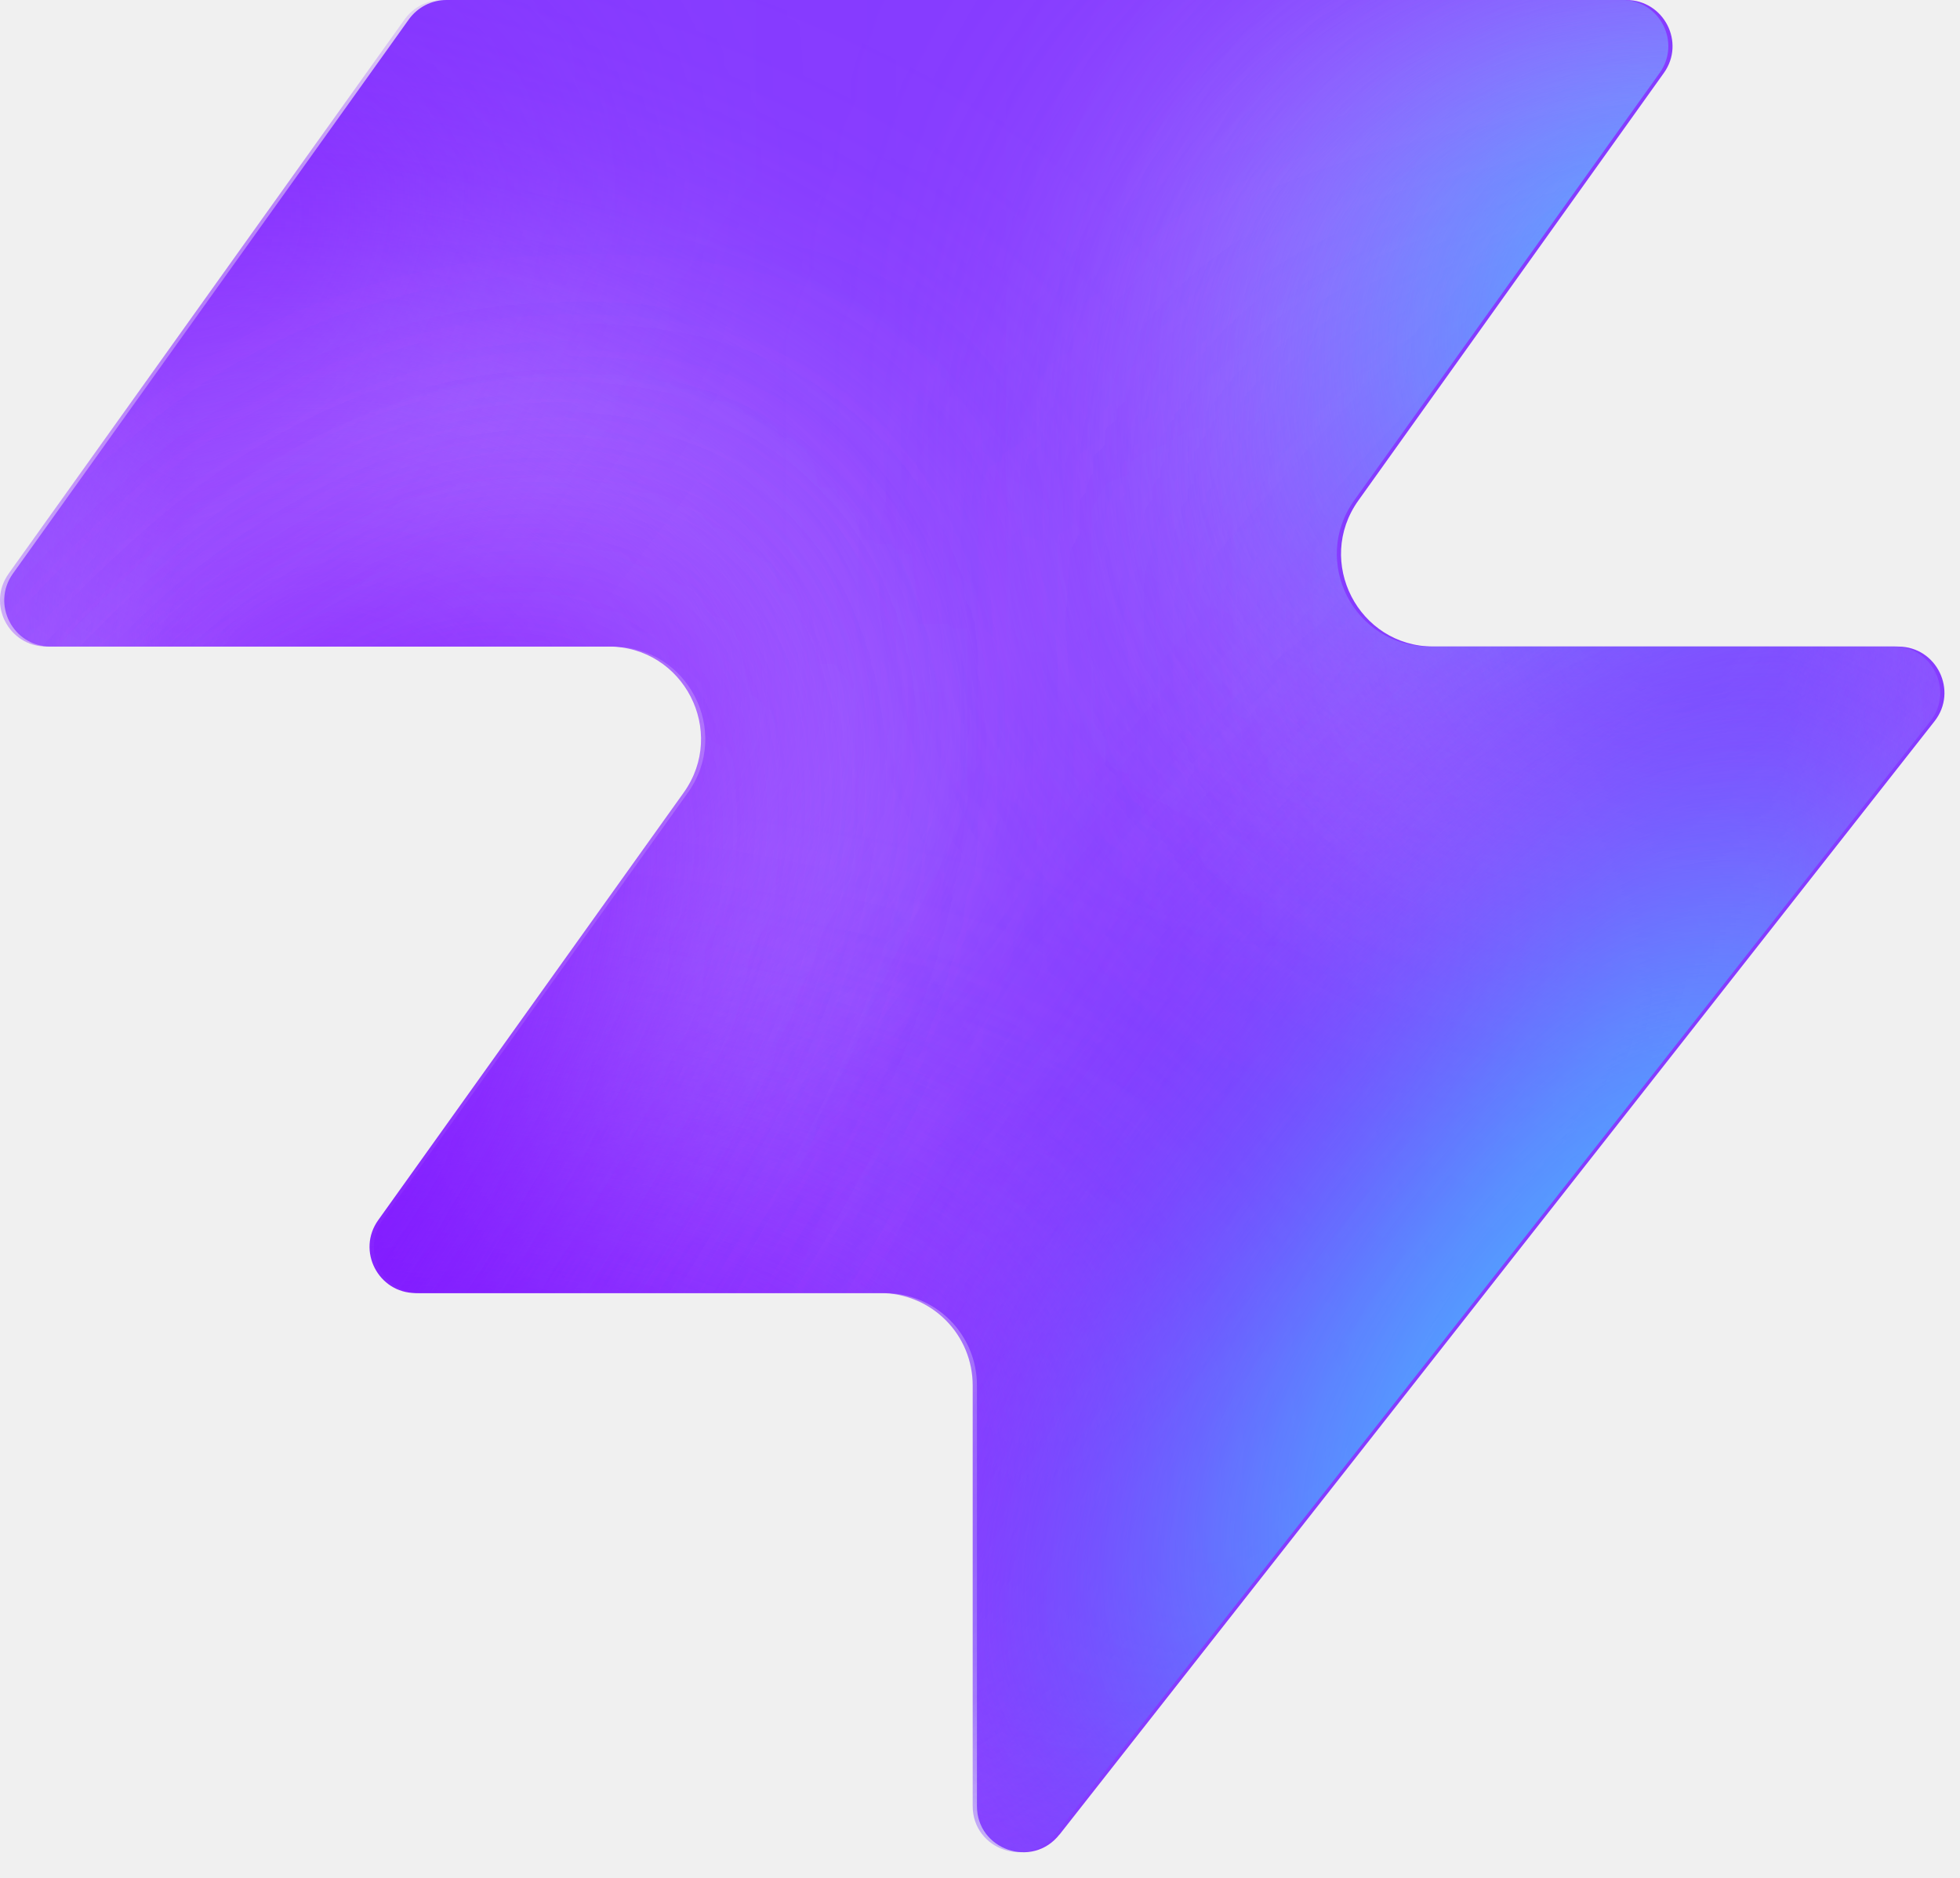
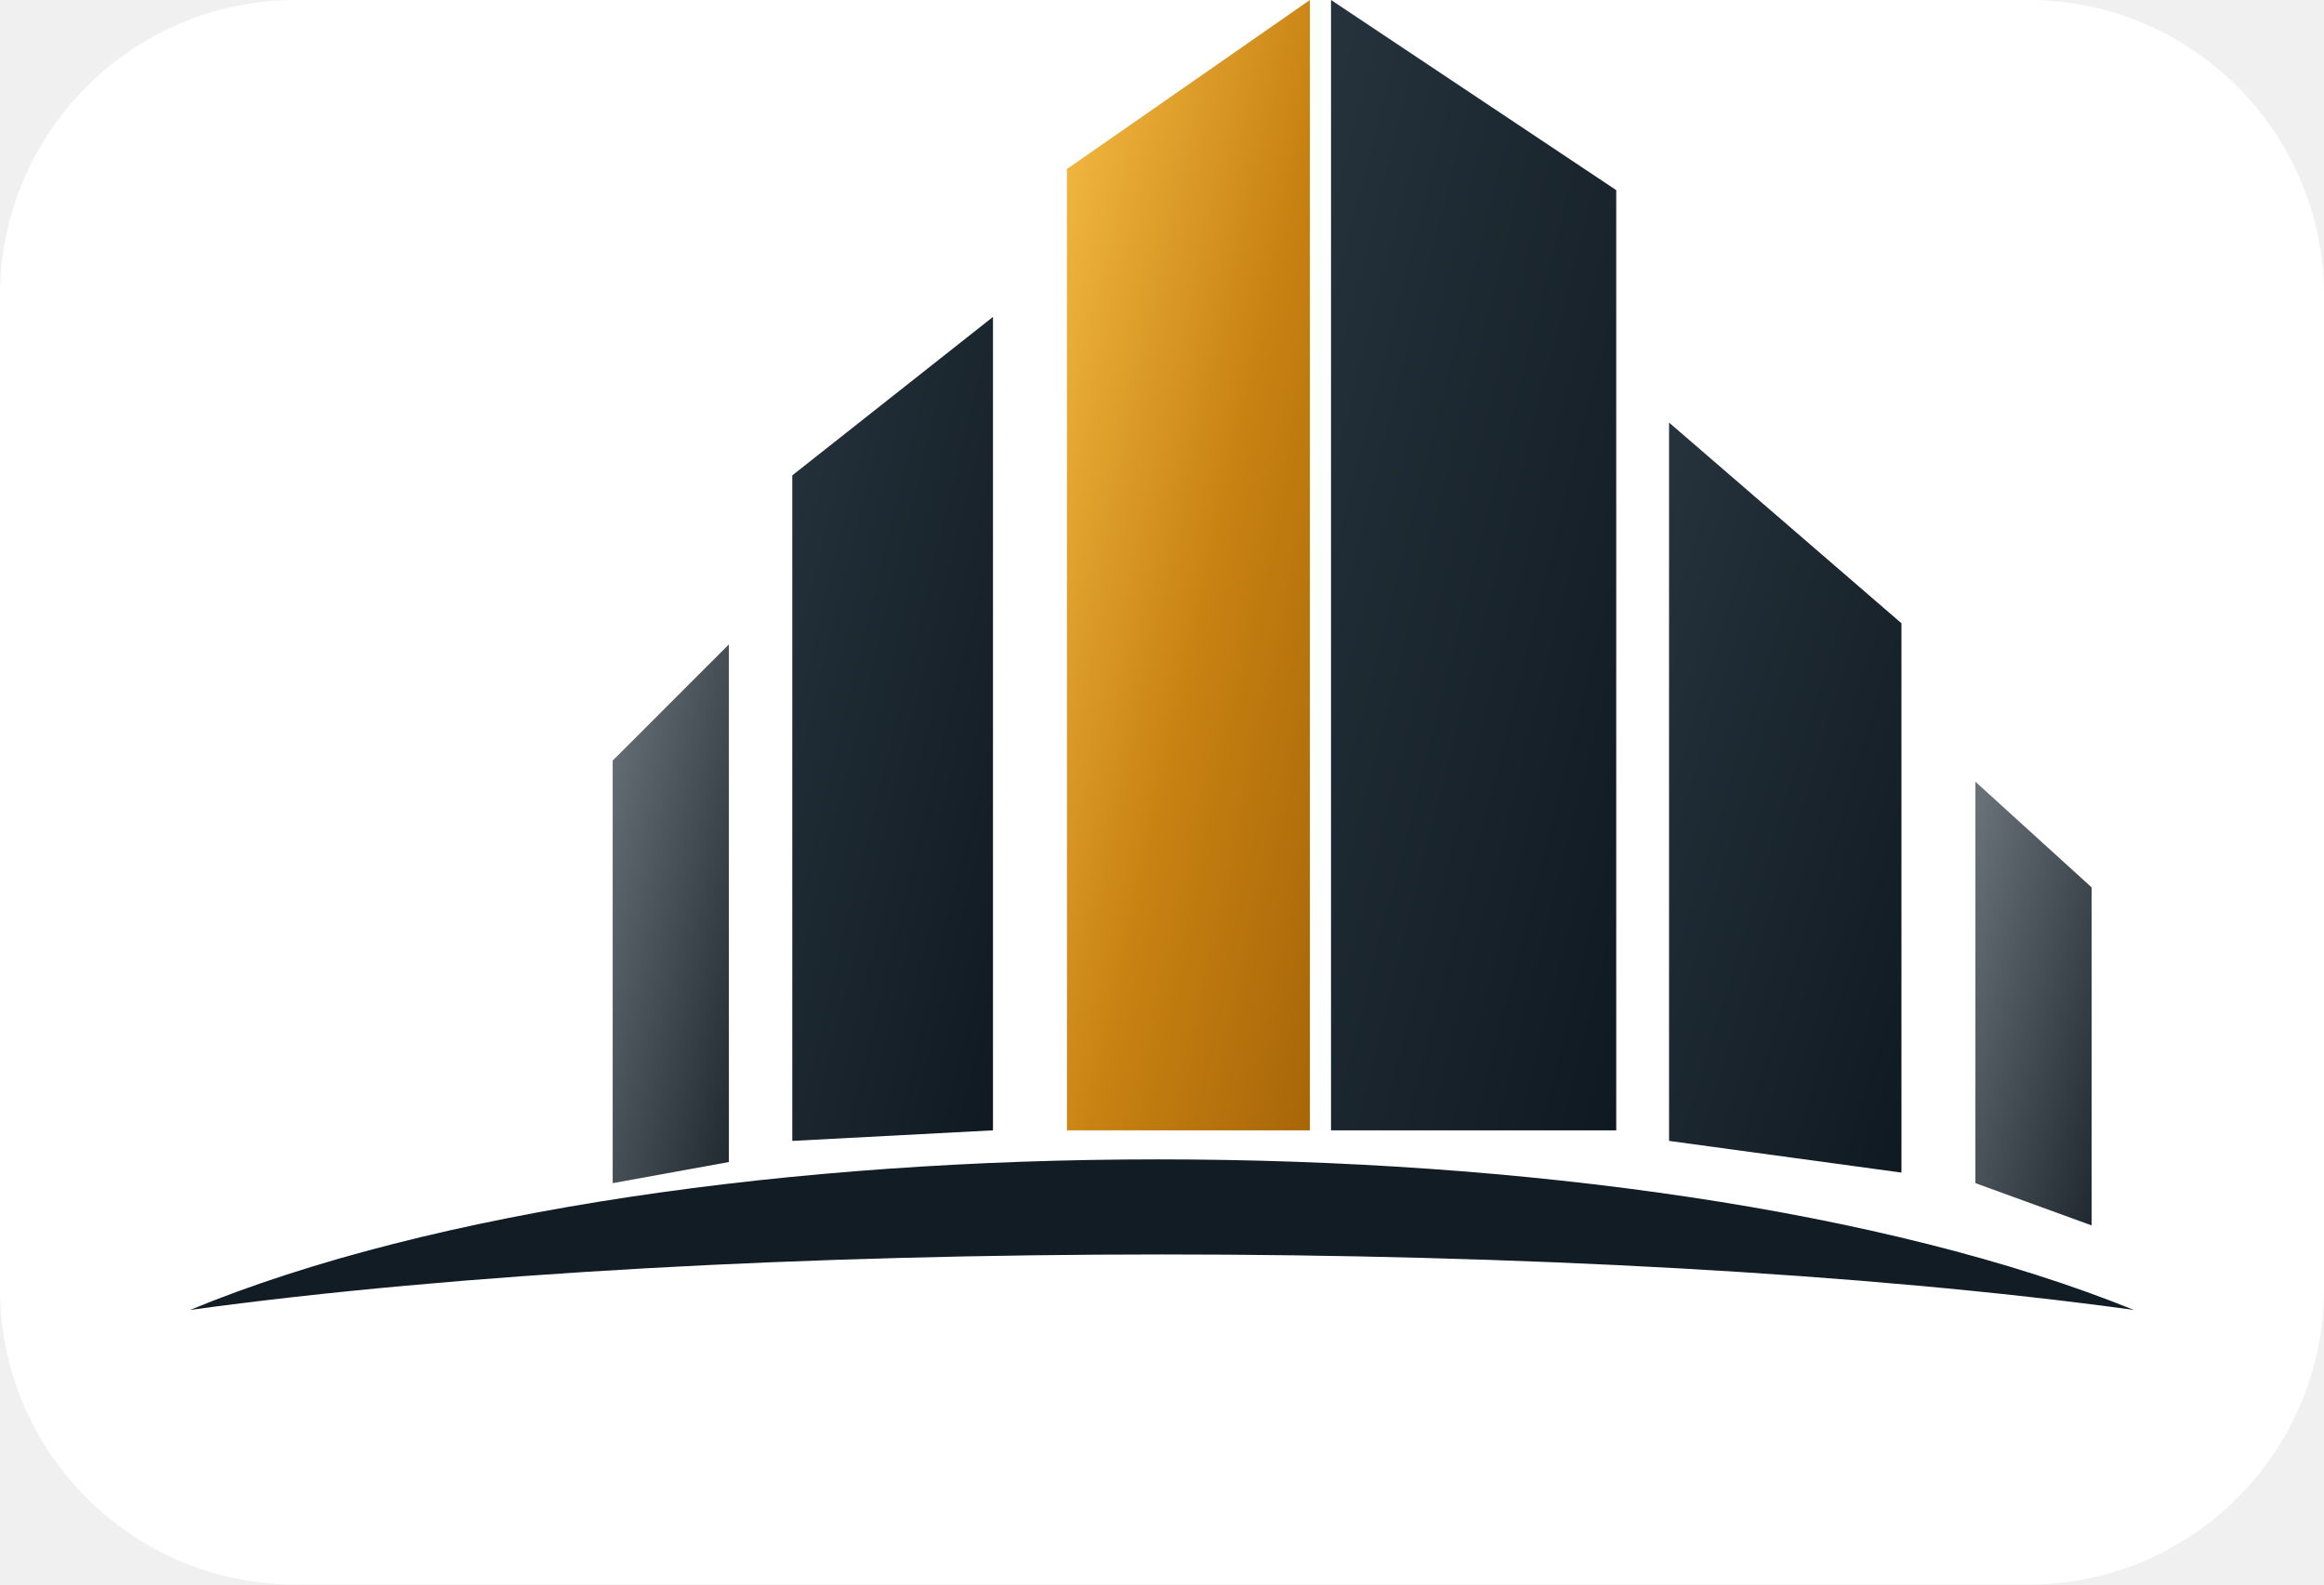
- <svg xmlns="http://www.w3.org/2000/svg" width="48" height="46" fill="none" viewBox="0 0 48 46">
-   <path fill="#863bff" d="M25.946 44.938c-.664.845-2.021.375-2.021-.698V33.937a2.26 2.26 0 0 0-2.262-2.262H10.287c-.92 0-1.456-1.04-.92-1.788l7.48-10.471c1.07-1.497 0-3.578-1.842-3.578H1.237c-.92 0-1.456-1.04-.92-1.788L10.013.474c.214-.297.556-.474.92-.474h28.894c.92 0 1.456 1.04.92 1.788l-7.48 10.471c-1.07 1.498 0 3.579 1.842 3.579h11.377c.943 0 1.473 1.088.89 1.83L25.947 44.94z" style="fill:#863bff;fill:color(display-p3 .525 .23 1);fill-opacity:1" />
-   <mask id="a" width="48" height="46" x="0" y="0" maskUnits="userSpaceOnUse" style="mask-type:alpha">
-     <path fill="#000" d="M25.842 44.938c-.664.844-2.021.375-2.021-.698V33.937a2.26 2.26 0 0 0-2.262-2.262H10.183c-.92 0-1.456-1.04-.92-1.788l7.48-10.471c1.07-1.498 0-3.579-1.842-3.579H1.133c-.92 0-1.456-1.04-.92-1.787L9.91.473c.214-.297.556-.474.92-.474h28.894c.92 0 1.456 1.04.92 1.788l-7.48 10.471c-1.07 1.498 0 3.578 1.842 3.578h11.377c.943 0 1.473 1.088.89 1.832L25.843 44.94z" style="fill:#000;fill-opacity:1" />
-   </mask>
-   <g mask="url(#a)">
-     <g filter="url(#b)">
-       <ellipse cx="5.508" cy="14.704" fill="#ede6ff" rx="5.508" ry="14.704" style="fill:#ede6ff;fill:color(display-p3 .927 .903 1);fill-opacity:1" transform="matrix(.00324 1 1 -.00324 -4.47 31.516)" />
-     </g>
-     <g filter="url(#c)">
-       <ellipse cx="10.399" cy="29.851" fill="#ede6ff" rx="10.399" ry="29.851" style="fill:#ede6ff;fill:color(display-p3 .927 .903 1);fill-opacity:1" transform="matrix(.00324 1 1 -.00324 -39.328 7.883)" />
-     </g>
-     <g filter="url(#d)">
-       <ellipse cx="5.508" cy="30.487" fill="#7e14ff" rx="5.508" ry="30.487" style="fill:#7e14ff;fill:color(display-p3 .492 .077 1);fill-opacity:1" transform="rotate(89.814 -25.913 -14.639)scale(1 -1)" />
-     </g>
-     <g filter="url(#e)">
-       <ellipse cx="5.508" cy="30.599" fill="#7e14ff" rx="5.508" ry="30.599" style="fill:#7e14ff;fill:color(display-p3 .492 .077 1);fill-opacity:1" transform="rotate(89.814 -32.644 -3.334)scale(1 -1)" />
-     </g>
-     <g filter="url(#f)">
-       <ellipse cx="5.508" cy="30.599" fill="#7e14ff" rx="5.508" ry="30.599" style="fill:#7e14ff;fill:color(display-p3 .492 .077 1);fill-opacity:1" transform="matrix(.00324 1 1 -.00324 -34.34 30.47)" />
-     </g>
-     <g filter="url(#g)">
-       <ellipse cx="14.072" cy="22.078" fill="#ede6ff" rx="14.072" ry="22.078" style="fill:#ede6ff;fill:color(display-p3 .927 .903 1);fill-opacity:1" transform="rotate(93.35 24.506 48.493)scale(-1 1)" />
-     </g>
-     <g filter="url(#h)">
-       <ellipse cx="3.47" cy="21.501" fill="#7e14ff" rx="3.47" ry="21.501" style="fill:#7e14ff;fill:color(display-p3 .492 .077 1);fill-opacity:1" transform="rotate(89.009 28.708 47.59)scale(-1 1)" />
-     </g>
-     <g filter="url(#i)">
-       <ellipse cx="3.47" cy="21.501" fill="#7e14ff" rx="3.47" ry="21.501" style="fill:#7e14ff;fill:color(display-p3 .492 .077 1);fill-opacity:1" transform="rotate(89.009 28.708 47.59)scale(-1 1)" />
-     </g>
-     <g filter="url(#j)">
-       <ellipse cx=".387" cy="8.972" fill="#7e14ff" rx="4.407" ry="29.108" style="fill:#7e14ff;fill:color(display-p3 .492 .077 1);fill-opacity:1" transform="rotate(39.51 .387 8.972)" />
-     </g>
-     <g filter="url(#k)">
-       <ellipse cx="47.523" cy="-6.092" fill="#7e14ff" rx="4.407" ry="29.108" style="fill:#7e14ff;fill:color(display-p3 .492 .077 1);fill-opacity:1" transform="rotate(37.892 47.523 -6.092)" />
-     </g>
-     <g filter="url(#l)">
-       <ellipse cx="41.412" cy="6.333" fill="#47bfff" rx="5.971" ry="9.665" style="fill:#47bfff;fill:color(display-p3 .28 .748 1);fill-opacity:1" transform="rotate(37.892 41.412 6.333)" />
-     </g>
-     <g filter="url(#m)">
-       <ellipse cx="-1.879" cy="38.332" fill="#7e14ff" rx="4.407" ry="29.108" style="fill:#7e14ff;fill:color(display-p3 .492 .077 1);fill-opacity:1" transform="rotate(37.892 -1.88 38.332)" />
-     </g>
-     <g filter="url(#n)">
-       <ellipse cx="-1.879" cy="38.332" fill="#7e14ff" rx="4.407" ry="29.108" style="fill:#7e14ff;fill:color(display-p3 .492 .077 1);fill-opacity:1" transform="rotate(37.892 -1.88 38.332)" />
-     </g>
-     <g filter="url(#o)">
-       <ellipse cx="35.651" cy="29.907" fill="#7e14ff" rx="4.407" ry="29.108" style="fill:#7e14ff;fill:color(display-p3 .492 .077 1);fill-opacity:1" transform="rotate(37.892 35.651 29.907)" />
-     </g>
-     <g filter="url(#p)">
-       <ellipse cx="38.418" cy="32.4" fill="#47bfff" rx="5.971" ry="15.297" style="fill:#47bfff;fill:color(display-p3 .28 .748 1);fill-opacity:1" transform="rotate(37.892 38.418 32.4)" />
-     </g>
-   </g>
+ <svg xmlns="http://www.w3.org/2000/svg" viewBox="0 0 220 150" role="img" aria-labelledby="title">
  <defs>
-     <filter id="b" width="60.045" height="41.654" x="-19.77" y="16.149" color-interpolation-filters="sRGB" filterUnits="userSpaceOnUse">
-       <feFlood flood-opacity="0" result="BackgroundImageFix" />
-       <feBlend in="SourceGraphic" in2="BackgroundImageFix" result="shape" />
-       <feGaussianBlur result="effect1_foregroundBlur_2002_17158" stdDeviation="7.659" />
-     </filter>
-     <filter id="c" width="90.34" height="51.437" x="-54.613" y="-7.533" color-interpolation-filters="sRGB" filterUnits="userSpaceOnUse">
-       <feFlood flood-opacity="0" result="BackgroundImageFix" />
-       <feBlend in="SourceGraphic" in2="BackgroundImageFix" result="shape" />
-       <feGaussianBlur result="effect1_foregroundBlur_2002_17158" stdDeviation="7.659" />
-     </filter>
-     <filter id="d" width="79.355" height="29.4" x="-49.64" y="2.03" color-interpolation-filters="sRGB" filterUnits="userSpaceOnUse">
-       <feFlood flood-opacity="0" result="BackgroundImageFix" />
-       <feBlend in="SourceGraphic" in2="BackgroundImageFix" result="shape" />
-       <feGaussianBlur result="effect1_foregroundBlur_2002_17158" stdDeviation="4.596" />
-     </filter>
-     <filter id="e" width="79.579" height="29.4" x="-45.045" y="20.029" color-interpolation-filters="sRGB" filterUnits="userSpaceOnUse">
-       <feFlood flood-opacity="0" result="BackgroundImageFix" />
-       <feBlend in="SourceGraphic" in2="BackgroundImageFix" result="shape" />
-       <feGaussianBlur result="effect1_foregroundBlur_2002_17158" stdDeviation="4.596" />
-     </filter>
-     <filter id="f" width="79.579" height="29.4" x="-43.513" y="21.178" color-interpolation-filters="sRGB" filterUnits="userSpaceOnUse">
-       <feFlood flood-opacity="0" result="BackgroundImageFix" />
-       <feBlend in="SourceGraphic" in2="BackgroundImageFix" result="shape" />
-       <feGaussianBlur result="effect1_foregroundBlur_2002_17158" stdDeviation="4.596" />
-     </filter>
-     <filter id="g" width="74.749" height="58.852" x="15.756" y="-17.901" color-interpolation-filters="sRGB" filterUnits="userSpaceOnUse">
-       <feFlood flood-opacity="0" result="BackgroundImageFix" />
-       <feBlend in="SourceGraphic" in2="BackgroundImageFix" result="shape" />
-       <feGaussianBlur result="effect1_foregroundBlur_2002_17158" stdDeviation="7.659" />
-     </filter>
-     <filter id="h" width="61.377" height="25.362" x="23.548" y="2.284" color-interpolation-filters="sRGB" filterUnits="userSpaceOnUse">
-       <feFlood flood-opacity="0" result="BackgroundImageFix" />
-       <feBlend in="SourceGraphic" in2="BackgroundImageFix" result="shape" />
-       <feGaussianBlur result="effect1_foregroundBlur_2002_17158" stdDeviation="4.596" />
-     </filter>
-     <filter id="i" width="61.377" height="25.362" x="23.548" y="2.284" color-interpolation-filters="sRGB" filterUnits="userSpaceOnUse">
-       <feFlood flood-opacity="0" result="BackgroundImageFix" />
-       <feBlend in="SourceGraphic" in2="BackgroundImageFix" result="shape" />
-       <feGaussianBlur result="effect1_foregroundBlur_2002_17158" stdDeviation="4.596" />
-     </filter>
-     <filter id="j" width="56.045" height="63.649" x="-27.636" y="-22.853" color-interpolation-filters="sRGB" filterUnits="userSpaceOnUse">
-       <feFlood flood-opacity="0" result="BackgroundImageFix" />
-       <feBlend in="SourceGraphic" in2="BackgroundImageFix" result="shape" />
-       <feGaussianBlur result="effect1_foregroundBlur_2002_17158" stdDeviation="4.596" />
-     </filter>
-     <filter id="k" width="54.814" height="64.646" x="20.116" y="-38.415" color-interpolation-filters="sRGB" filterUnits="userSpaceOnUse">
-       <feFlood flood-opacity="0" result="BackgroundImageFix" />
-       <feBlend in="SourceGraphic" in2="BackgroundImageFix" result="shape" />
-       <feGaussianBlur result="effect1_foregroundBlur_2002_17158" stdDeviation="4.596" />
-     </filter>
-     <filter id="l" width="33.541" height="35.313" x="24.641" y="-11.323" color-interpolation-filters="sRGB" filterUnits="userSpaceOnUse">
-       <feFlood flood-opacity="0" result="BackgroundImageFix" />
-       <feBlend in="SourceGraphic" in2="BackgroundImageFix" result="shape" />
-       <feGaussianBlur result="effect1_foregroundBlur_2002_17158" stdDeviation="4.596" />
-     </filter>
-     <filter id="m" width="54.814" height="64.646" x="-29.286" y="6.009" color-interpolation-filters="sRGB" filterUnits="userSpaceOnUse">
-       <feFlood flood-opacity="0" result="BackgroundImageFix" />
-       <feBlend in="SourceGraphic" in2="BackgroundImageFix" result="shape" />
-       <feGaussianBlur result="effect1_foregroundBlur_2002_17158" stdDeviation="4.596" />
-     </filter>
-     <filter id="n" width="54.814" height="64.646" x="-29.286" y="6.009" color-interpolation-filters="sRGB" filterUnits="userSpaceOnUse">
-       <feFlood flood-opacity="0" result="BackgroundImageFix" />
-       <feBlend in="SourceGraphic" in2="BackgroundImageFix" result="shape" />
-       <feGaussianBlur result="effect1_foregroundBlur_2002_17158" stdDeviation="4.596" />
-     </filter>
-     <filter id="o" width="54.814" height="64.646" x="8.244" y="-2.416" color-interpolation-filters="sRGB" filterUnits="userSpaceOnUse">
-       <feFlood flood-opacity="0" result="BackgroundImageFix" />
-       <feBlend in="SourceGraphic" in2="BackgroundImageFix" result="shape" />
-       <feGaussianBlur result="effect1_foregroundBlur_2002_17158" stdDeviation="4.596" />
-     </filter>
-     <filter id="p" width="39.409" height="43.623" x="18.713" y="10.588" color-interpolation-filters="sRGB" filterUnits="userSpaceOnUse">
-       <feFlood flood-opacity="0" result="BackgroundImageFix" />
-       <feBlend in="SourceGraphic" in2="BackgroundImageFix" result="shape" />
-       <feGaussianBlur result="effect1_foregroundBlur_2002_17158" stdDeviation="4.596" />
-     </filter>
+     <linearGradient id="gold" x1="0" x2="1" y1="0" y2="1">
+       <stop offset="0" stop-color="#f6bd45" />
+       <stop offset="0.55" stop-color="#c88212" />
+       <stop offset="1" stop-color="#a86608" />
+     </linearGradient>
+     <linearGradient id="ink" x1="0" x2="1" y1="0" y2="1">
+       <stop offset="0" stop-color="#26333c" />
+       <stop offset="1" stop-color="#0f1921" />
+     </linearGradient>
+     <linearGradient id="side" x1="0" x2="1" y1="0" y2="1">
+       <stop offset="0" stop-color="#6b747b" />
+       <stop offset="1" stop-color="#202930" />
+     </linearGradient>
  </defs>
+   <rect width="220" height="150" rx="28" fill="#fff" />
+   <path d="M18 124 C64 105 155 105 202 124 C151 117 69 117 18 124 Z" fill="#111c24" />
+   <path d="M58 92 L58 72 L69 61 L69 110 L58 112 Z" fill="url(#side)" />
+   <path d="M75 108 L75 45 L94 30 L94 107 Z" fill="url(#ink)" />
+   <path d="M101 107 L101 16 L124 0 L124 107 Z" fill="url(#gold)" />
+   <path d="M126 107 L126 0 L153 18 L153 107 Z" fill="url(#ink)" />
+   <path d="M158 108 L158 40 L180 59 L180 111 Z" fill="url(#ink)" />
+   <path d="M187 112 L187 74 L198 84 L198 116 Z" fill="url(#side)" />
</svg>
